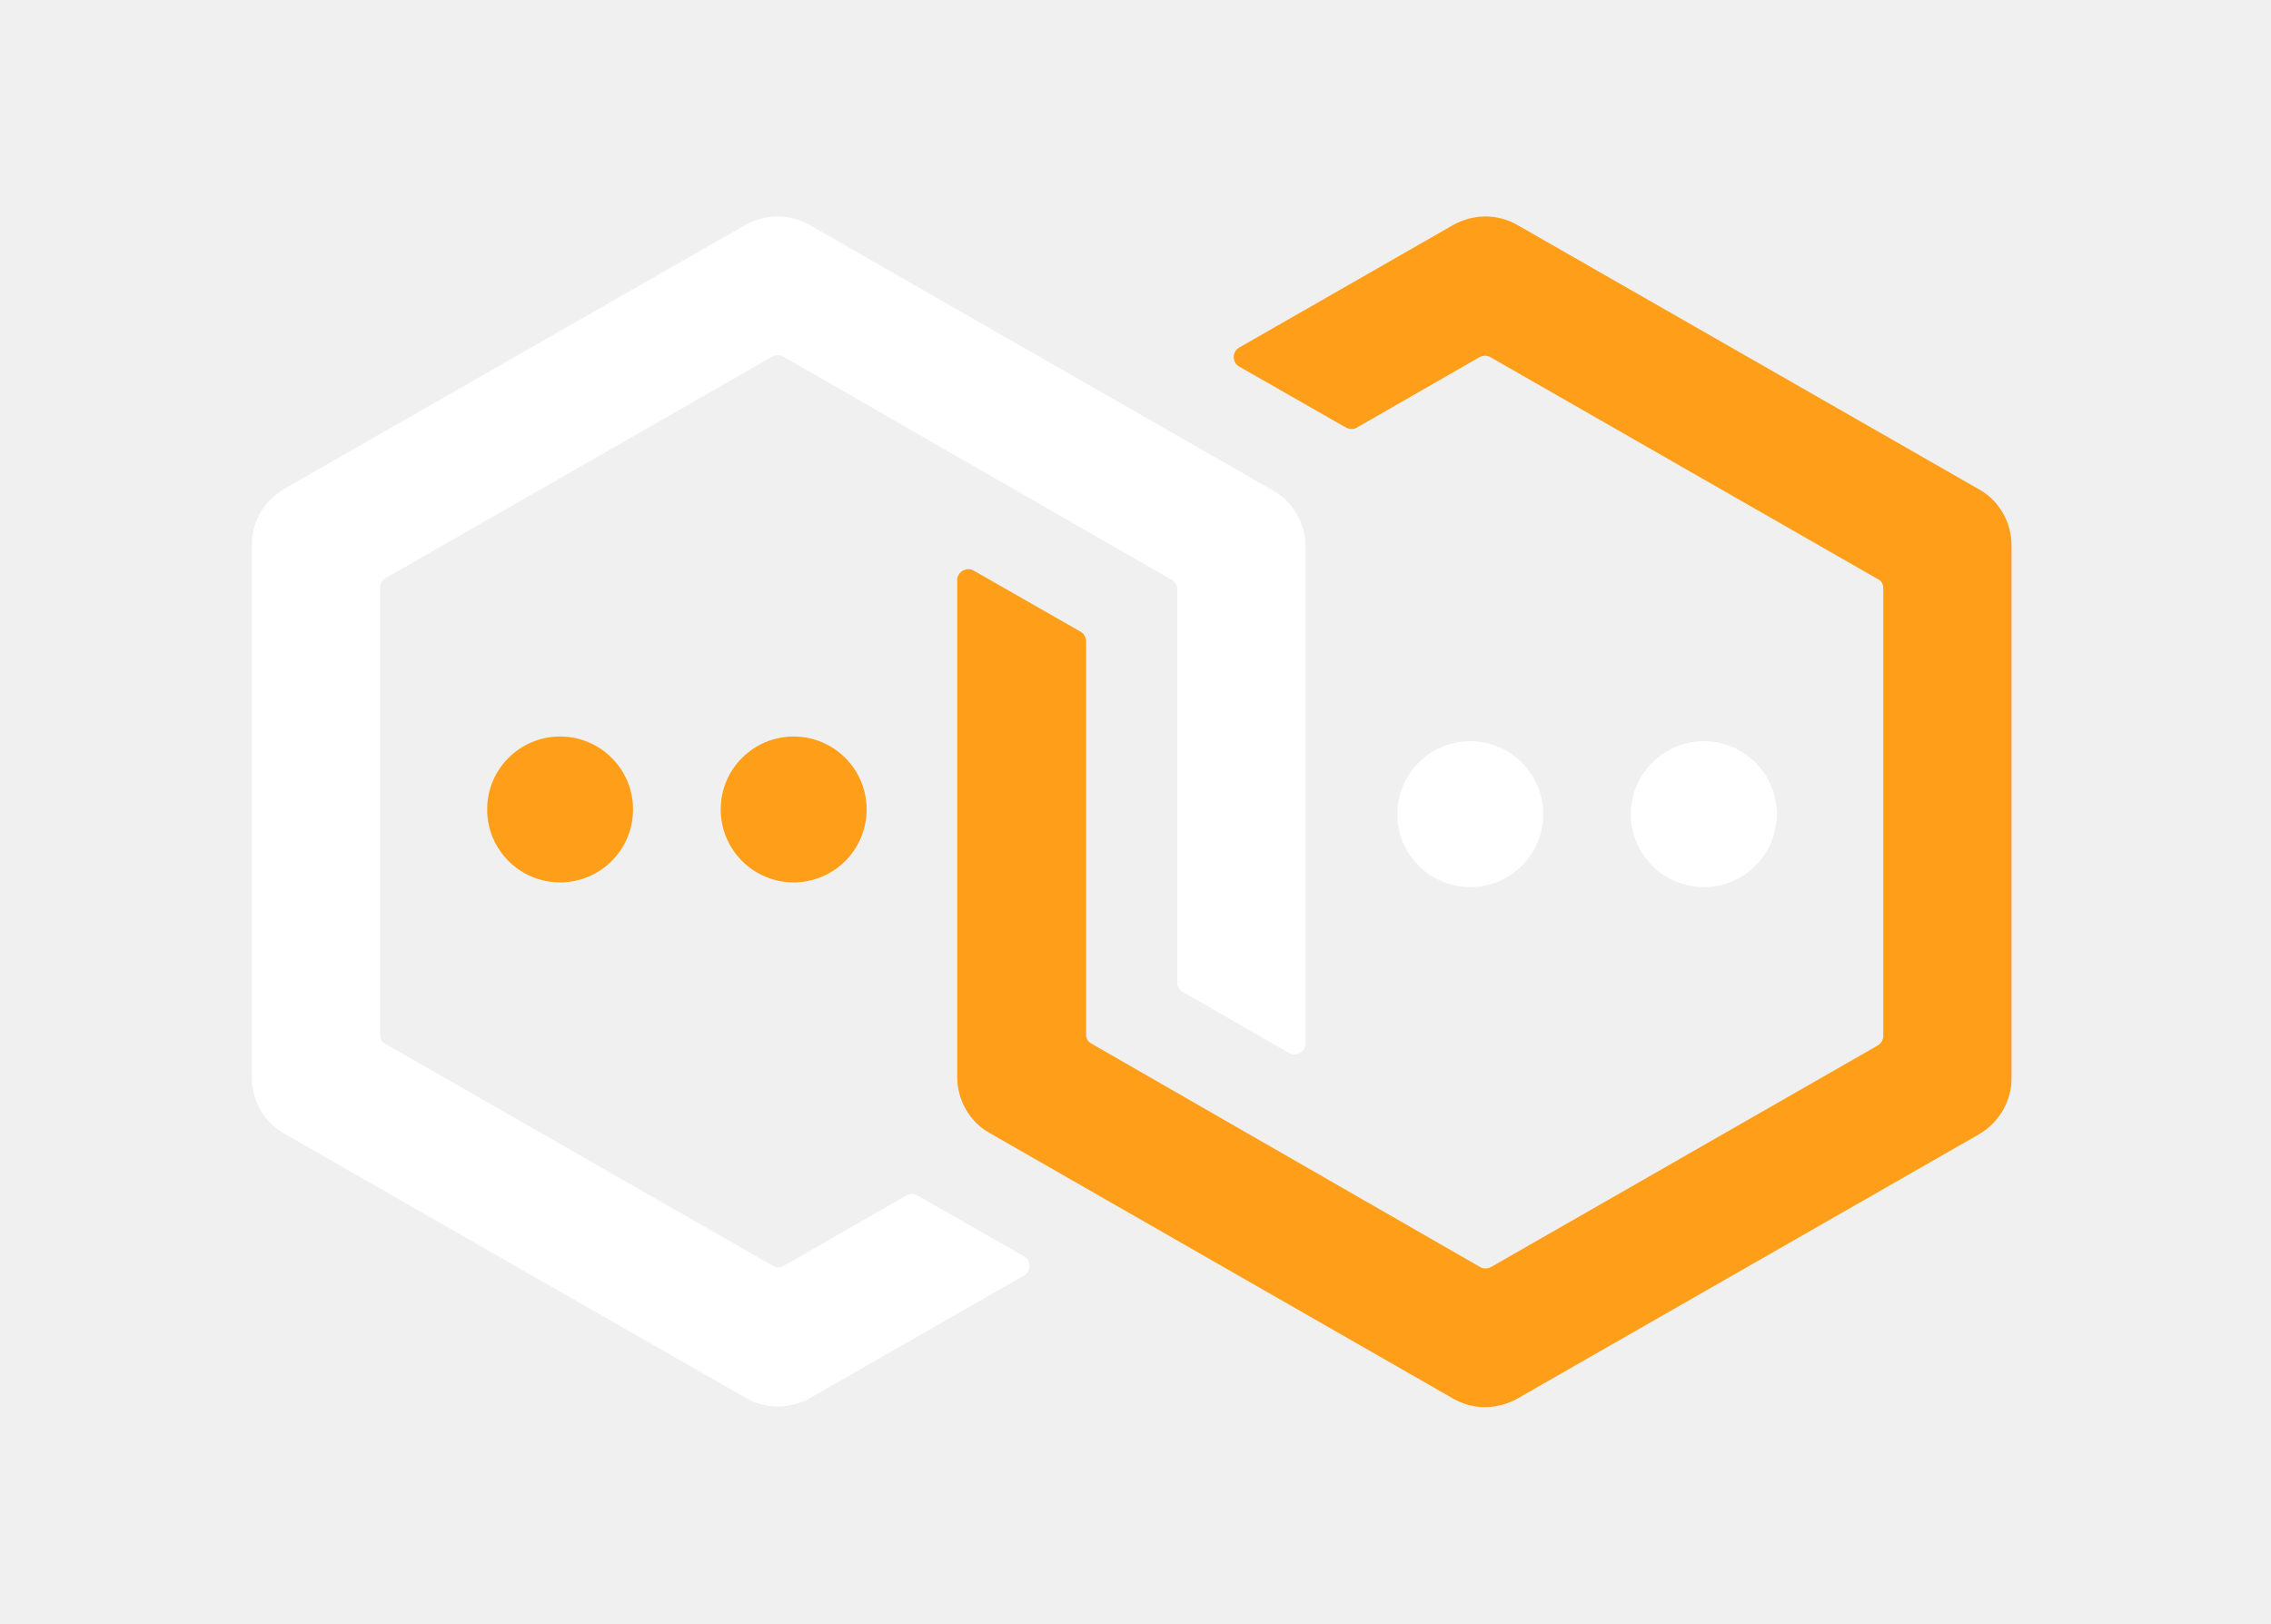
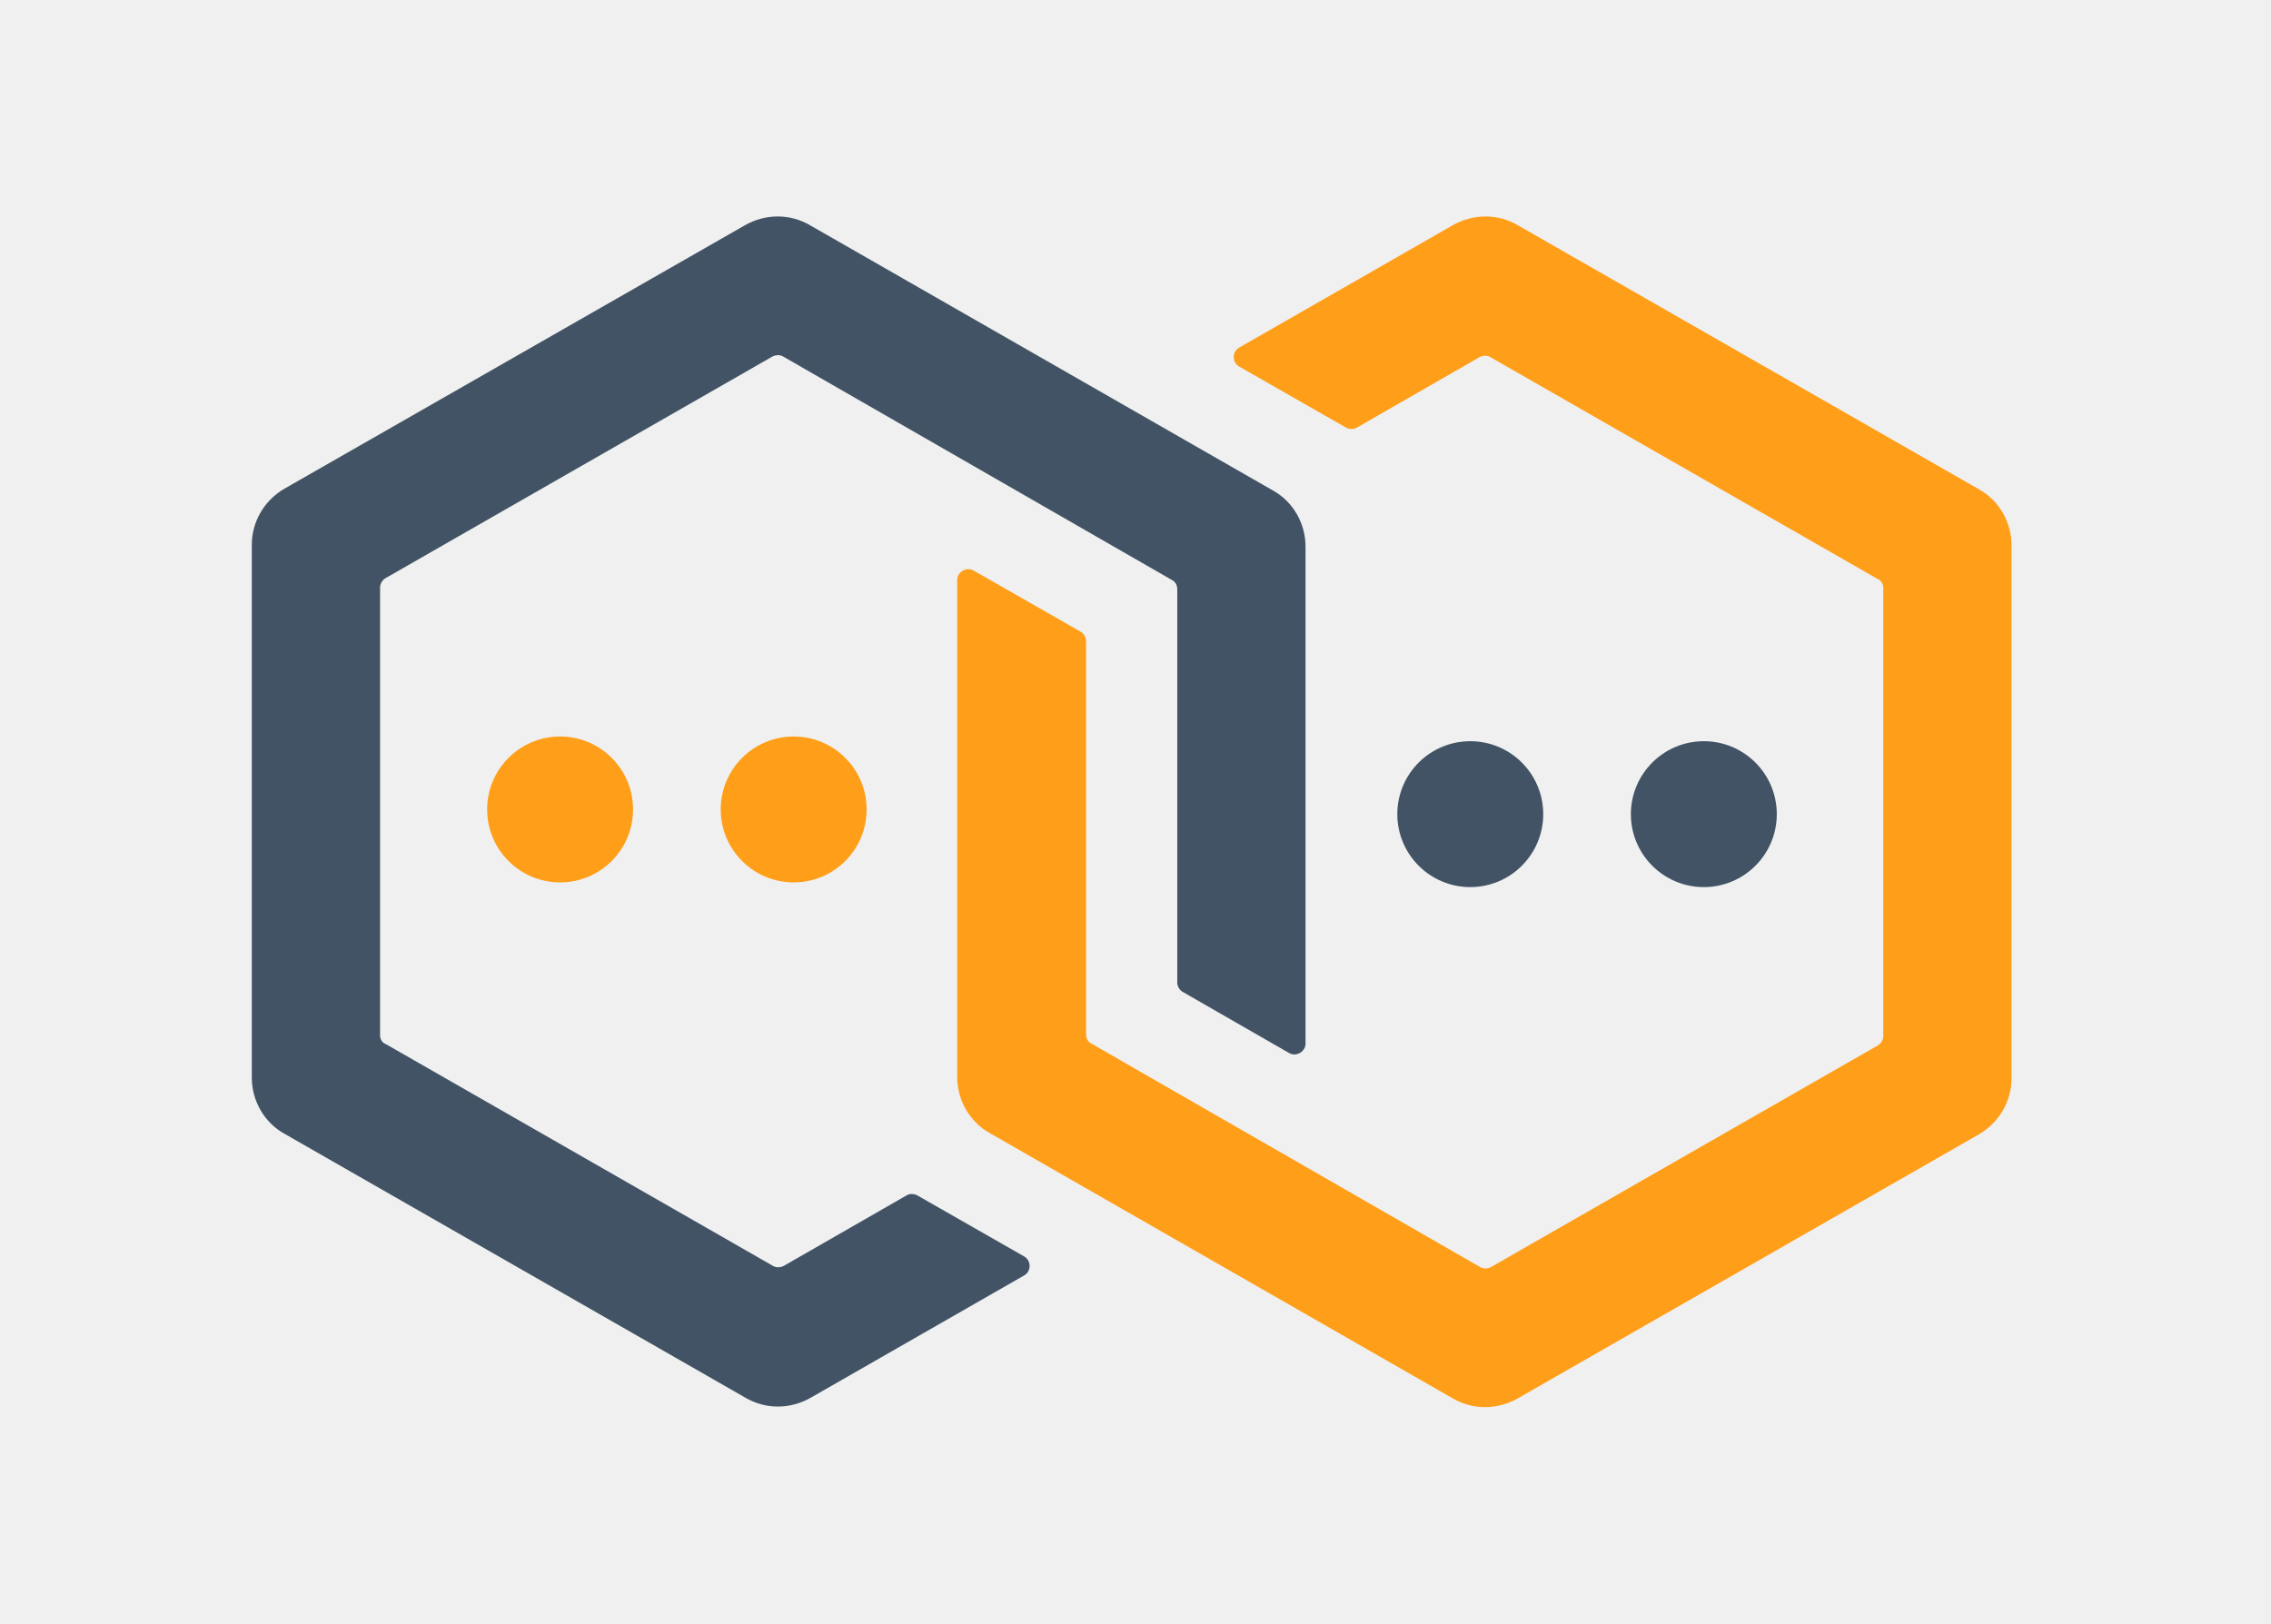
<svg xmlns="http://www.w3.org/2000/svg" viewBox="0 0 386 276">
-   <style>.st0{fill:#ff9e18}.st1{fill:#fff}</style>
+   <style>.st0{fill:#ff9e18}.st1{fill:#415364}</style>
  <path class="st0" d="M320.1 100v76.1c0 .7-.4 1.3-.9 1.6l-65.8 37.7c-.6.3-1.3.3-1.8 0l-66.1-38c-.6-.3-.9-.9-.9-1.6V109c0-.7-.4-1.3-.9-1.6L165.5 97c-1.2-.7-2.8.2-2.8 1.6v84.5c0 3.9 2.1 7.6 5.5 9.5l78.7 45.1c3.4 2 7.6 2 11.1 0l78.4-44.9c3.4-2 5.5-5.6 5.5-9.5V92.7c0-3.9-2.1-7.6-5.5-9.5L258 38.3c-3.4-2-7.6-2-11.1 0l-36.3 20.8c-1.2.7-1.2 2.5 0 3.2l18.2 10.4c.6.3 1.3.3 1.8 0l20.9-12c.6-.3 1.3-.3 1.8 0l65.8 37.7c.7.3 1 .9 1 1.6z" />
  <ellipse class="st1" cx="289.6" cy="138.4" rx="12.4" ry="12.4" />
  <ellipse class="st1" cx="249.9" cy="138.4" rx="12.4" ry="12.4" />
  <path class="st1" d="M64.6 176V99.9c0-.7.4-1.3.9-1.6l65.8-37.7c.6-.3 1.3-.3 1.8 0l66.1 38c.6.3.9.9.9 1.6V167c0 .7.4 1.3.9 1.6l18.1 10.4c1.2.7 2.8-.2 2.8-1.6V92.9c0-3.9-2.1-7.6-5.5-9.5l-78.7-45.1c-3.4-2-7.6-2-11.1 0L48.3 83.1c-3.4 2-5.5 5.6-5.5 9.5v90.6c0 3.9 2.1 7.6 5.5 9.5l78.4 44.9c3.4 2 7.6 2 11.1 0l36.3-20.8c1.2-.7 1.2-2.5 0-3.2l-18.2-10.4c-.6-.3-1.3-.3-1.8 0l-20.9 12c-.6.3-1.3.3-1.8 0l-65.8-37.7c-.6-.2-1-.8-1-1.5z" />
  <ellipse class="st0" cx="95.2" cy="137.6" rx="12.4" ry="12.4" />
  <ellipse class="st0" cx="134.9" cy="137.6" rx="12.4" ry="12.4" />
</svg>
